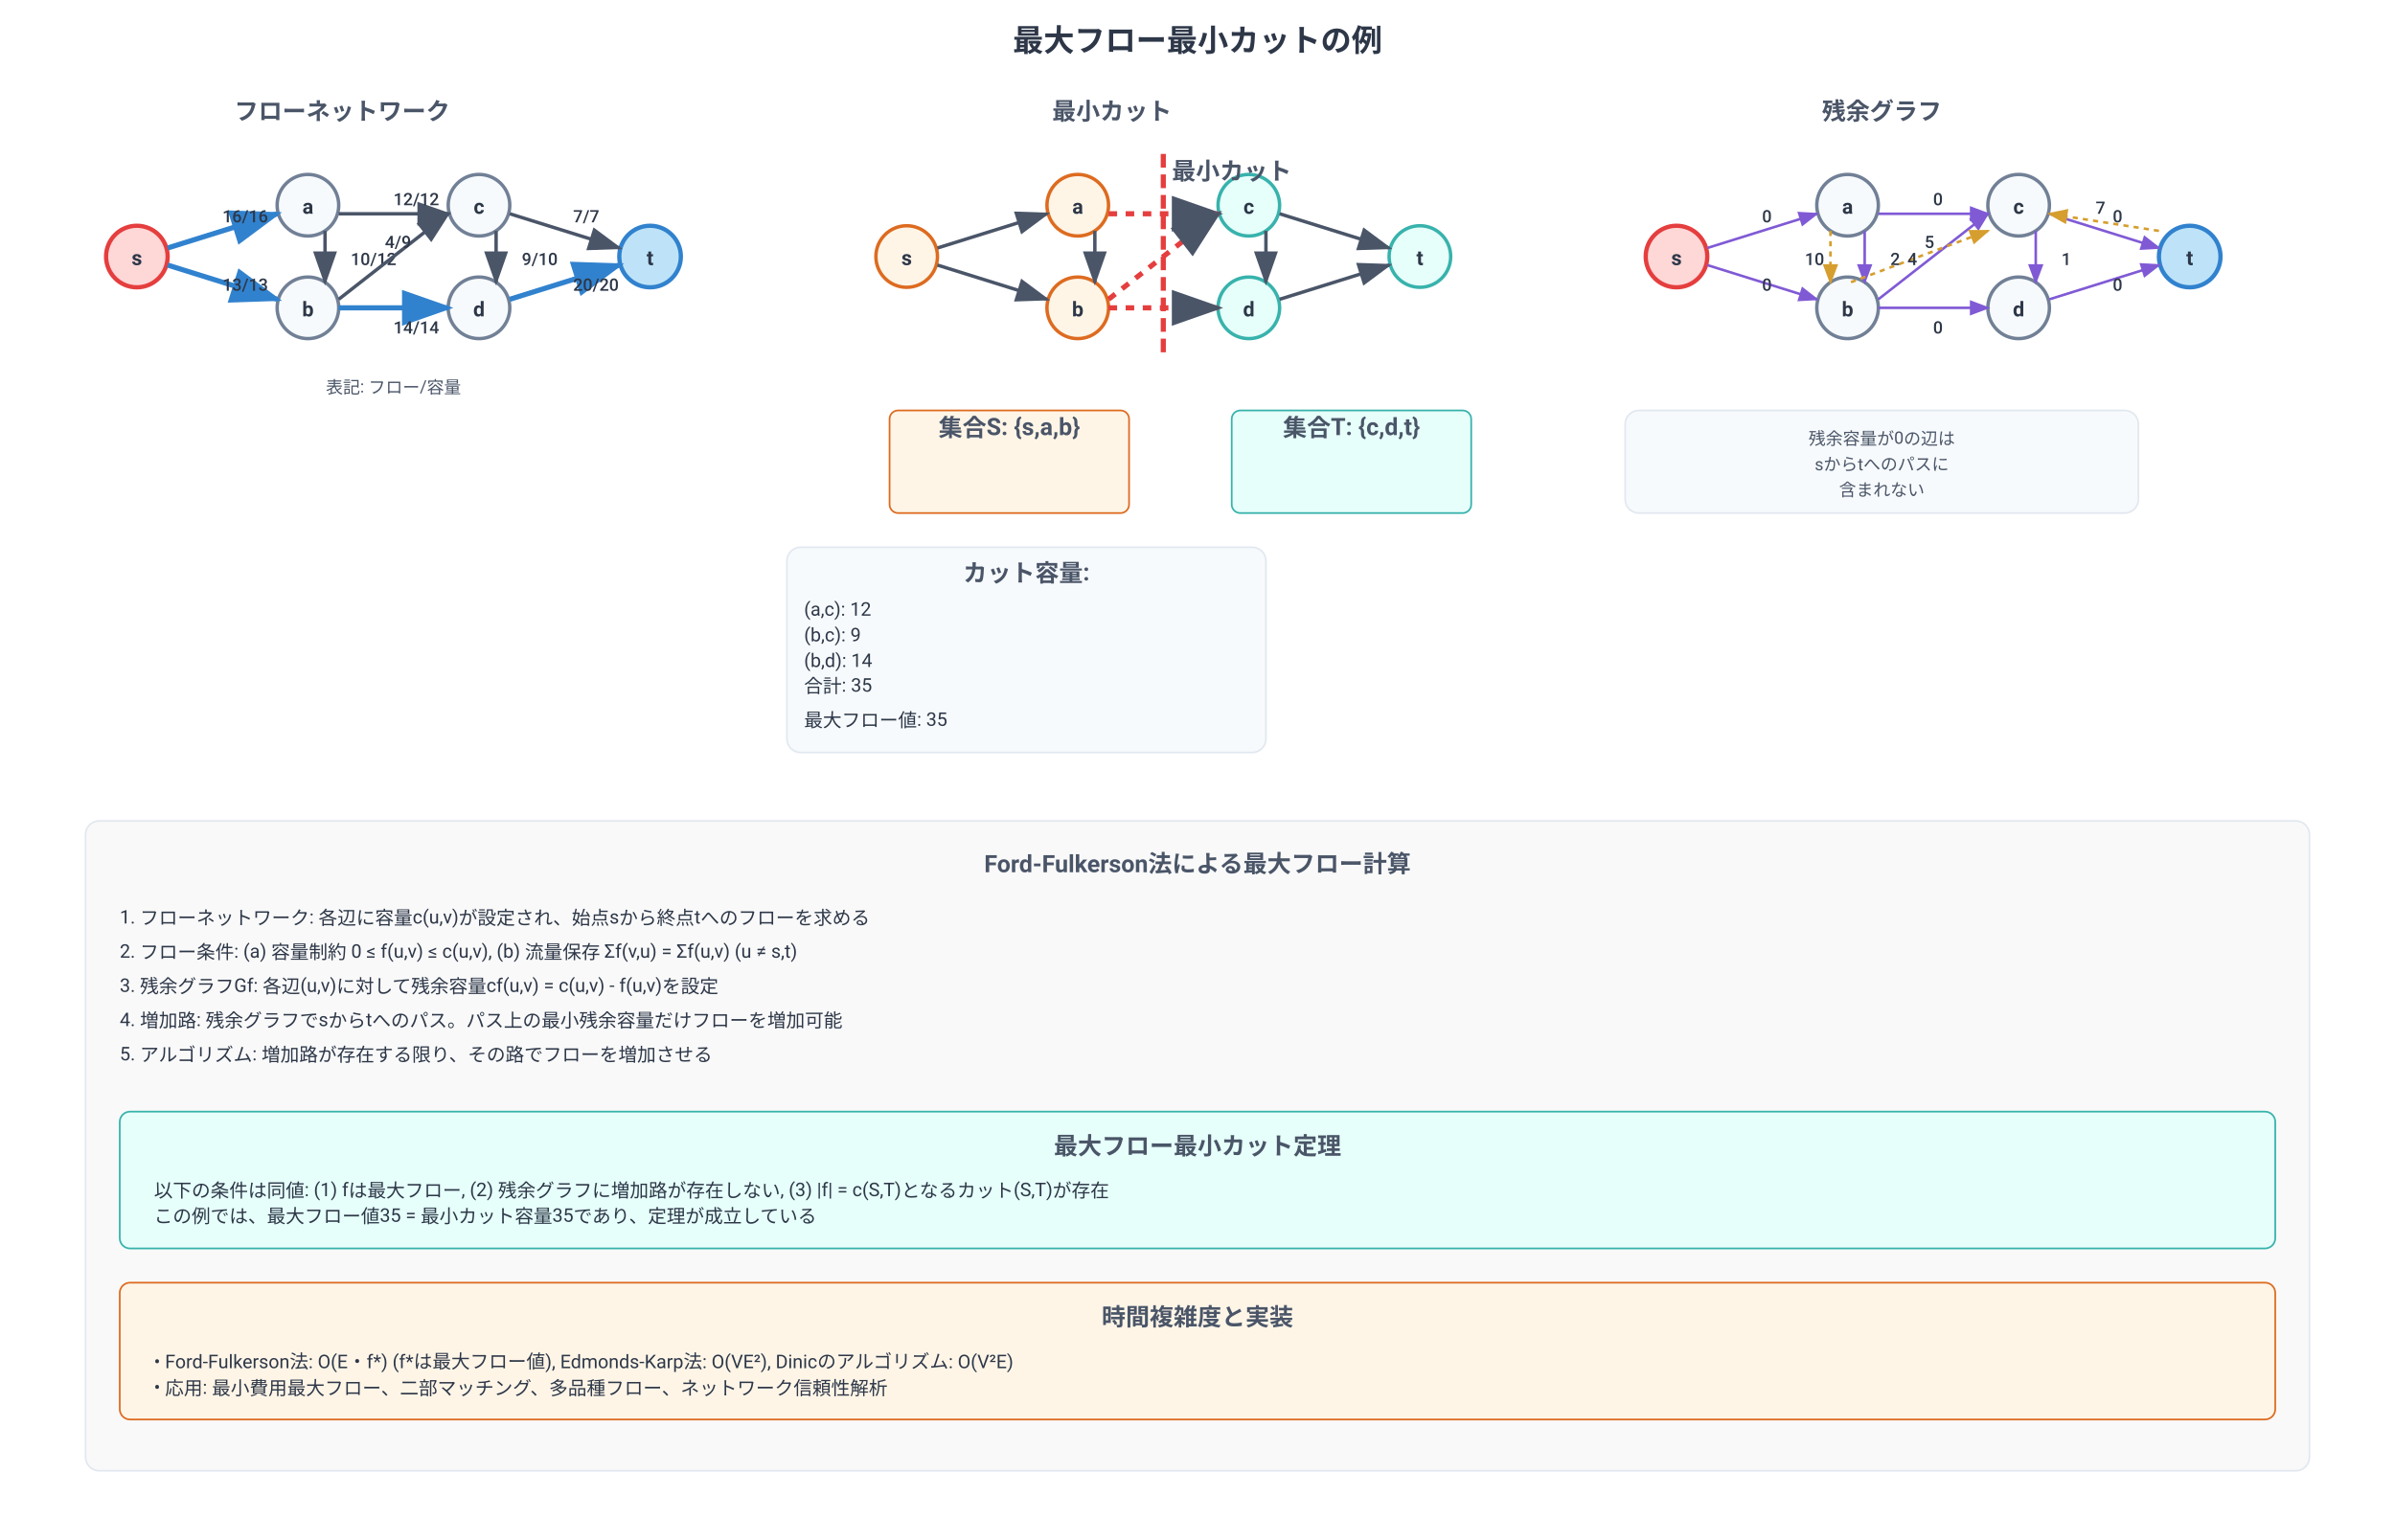
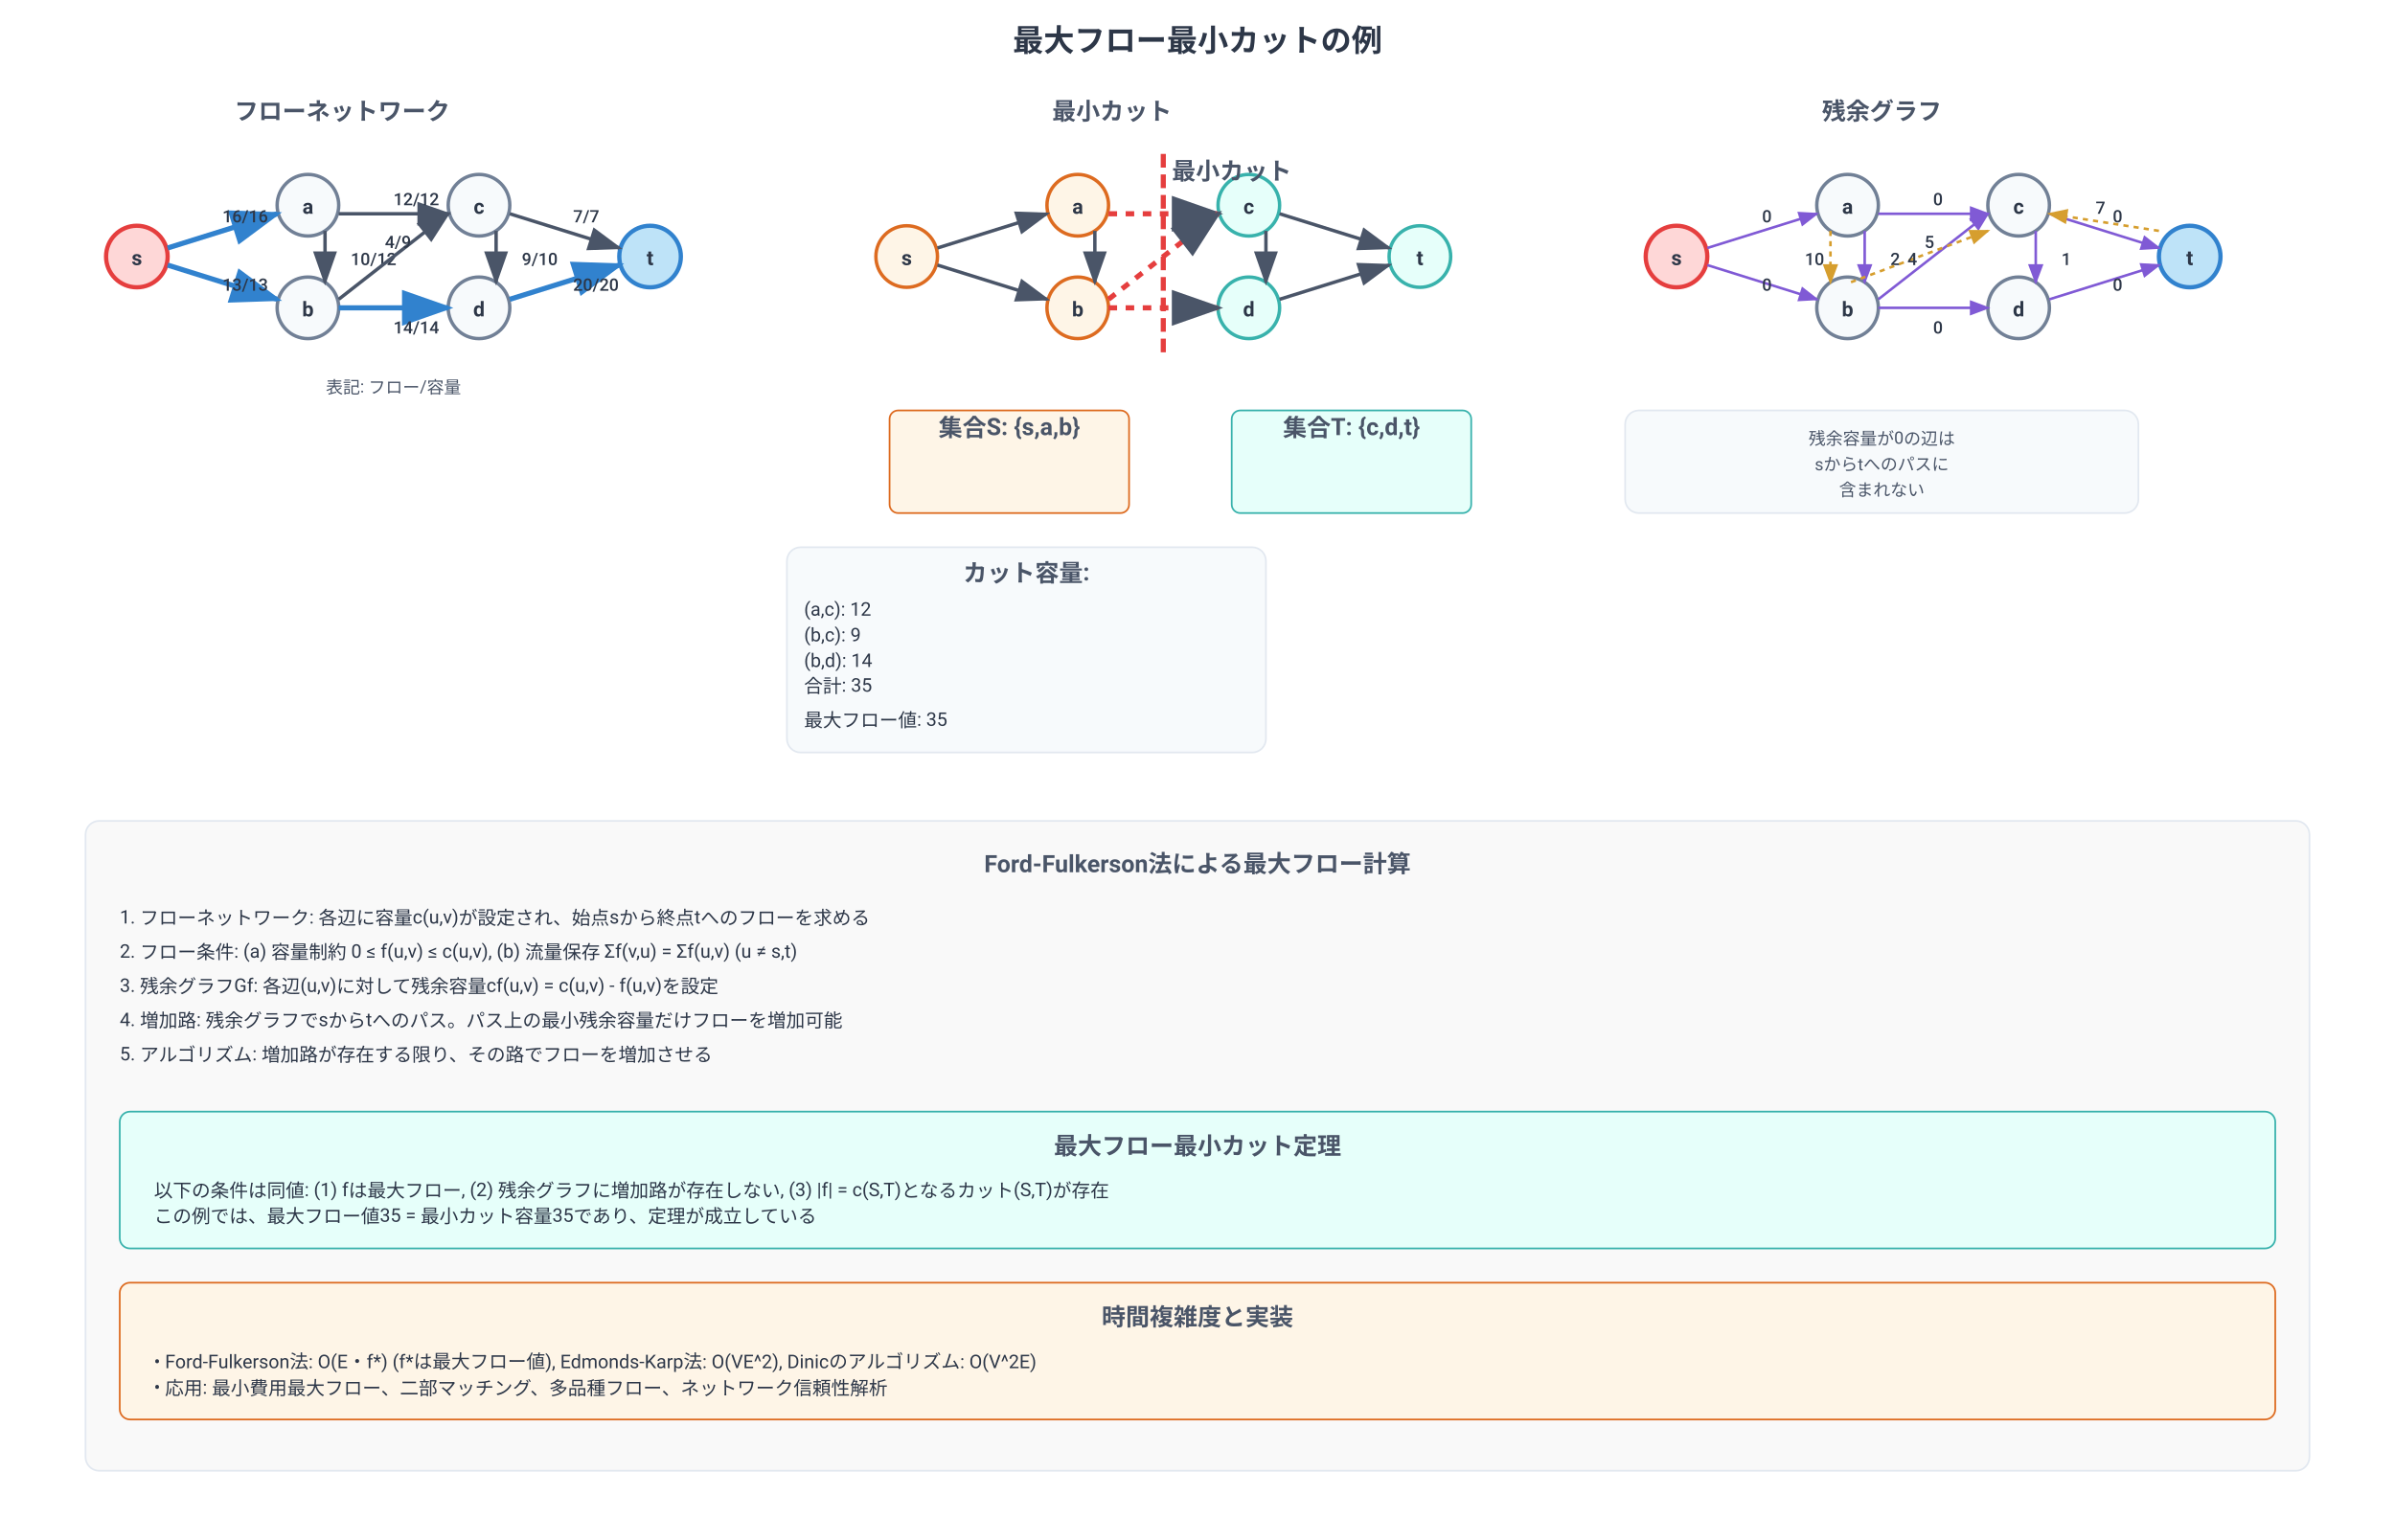
<svg xmlns="http://www.w3.org/2000/svg" viewBox="0 0 1400 900">
  <defs>
    <style>
      .title-text { font-family: -apple-system, BlinkMacSystemFont, 'Segoe UI', Roboto, 'Helvetica Neue', Arial, 'Noto Sans', sans-serif, 'Apple Color Emoji', 'Segoe UI Emoji', 'Segoe UI Symbol', 'Noto Color Emoji'; font-size: 18px; font-weight: 600; fill: #2d3748; }
      .section-title { font-family: -apple-system, BlinkMacSystemFont, 'Segoe UI', Roboto, 'Helvetica Neue', Arial, 'Noto Sans', sans-serif, 'Apple Color Emoji', 'Segoe UI Emoji', 'Segoe UI Symbol', 'Noto Color Emoji'; font-size: 14px; font-weight: 600; fill: #4a5568; }
      .node-text { font-family: -apple-system, BlinkMacSystemFont, 'Segoe UI', Roboto, 'Helvetica Neue', Arial, 'Noto Sans', sans-serif, 'Apple Color Emoji', 'Segoe UI Emoji', 'Segoe UI Symbol', 'Noto Color Emoji'; font-size: 12px; font-weight: 600; fill: #2d3748; }
      .flow-text { font-family: -apple-system, BlinkMacSystemFont, 'Segoe UI', Roboto, 'Helvetica Neue', Arial, 'Noto Sans', sans-serif, 'Apple Color Emoji', 'Segoe UI Emoji', 'Segoe UI Symbol', 'Noto Color Emoji'; font-size: 10px; font-weight: 500; fill: #2d3748; }
      .result-text { font-family: -apple-system, BlinkMacSystemFont, 'Segoe UI', Roboto, 'Helvetica Neue', Arial, 'Noto Sans', sans-serif, 'Apple Color Emoji', 'Segoe UI Emoji', 'Segoe UI Symbol', 'Noto Color Emoji'; font-size: 11px; font-weight: 400; fill: #2d3748; }
      .note-text { font-family: -apple-system, BlinkMacSystemFont, 'Segoe UI', Roboto, 'Helvetica Neue', Arial, 'Noto Sans', sans-serif, 'Apple Color Emoji', 'Segoe UI Emoji', 'Segoe UI Symbol', 'Noto Color Emoji'; font-size: 10px; font-weight: 400; fill: #4a5568; }
      .source-node { fill: #fed7d7; stroke: #e53e3e; stroke-width: 2.5; }
      .sink-node { fill: #bee3f8; stroke: #3182ce; stroke-width: 2.5; }
      .intermediate-node { fill: #f7fafc; stroke: #718096; stroke-width: 2; }
      .set-s-node { fill: #fef5e7; stroke: #dd6b20; stroke-width: 2; }
      .set-t-node { fill: #e6fffa; stroke: #38b2ac; stroke-width: 2; }
      .edge { stroke: #4a5568; stroke-width: 2; fill: none; }
      .flow-edge { stroke: #3182ce; stroke-width: 3; fill: none; }
      .cut-edge { stroke: #e53e3e; stroke-width: 3; stroke-dasharray: 5,5; fill: none; }
      .residual-edge { stroke: #805ad5; stroke-width: 1.5; fill: none; }
      .residual-back-edge { stroke: #d69e2e; stroke-width: 1.5; fill: none; stroke-dasharray: 3,3; }
    </style>
    <marker id="arrowhead" markerWidth="10" markerHeight="7" refX="9" refY="3.5" orient="auto">
      <polygon points="0 0, 10 3.5, 0 7" fill="#4a5568" />
    </marker>
    <marker id="flow-arrowhead" markerWidth="10" markerHeight="7" refX="9" refY="3.5" orient="auto">
      <polygon points="0 0, 10 3.5, 0 7" fill="#3182ce" />
    </marker>
    <marker id="residual-arrowhead" markerWidth="8" markerHeight="6" refX="7" refY="3" orient="auto">
      <polygon points="0 0, 8 3, 0 6" fill="#805ad5" />
    </marker>
    <marker id="residual-back-arrowhead" markerWidth="8" markerHeight="6" refX="7" refY="3" orient="auto">
      <polygon points="0 0, 8 3, 0 6" fill="#d69e2e" />
    </marker>
  </defs>
  <text x="700" y="30" text-anchor="middle" class="title-text">最大フロー最小カットの例</text>
  <g id="flow-network">
    <text x="200" y="70" text-anchor="middle" class="section-title">フローネットワーク</text>
    <circle cx="80" cy="150" r="18" class="source-node" />
    <text x="80" y="155" text-anchor="middle" class="node-text">s</text>
    <circle cx="180" cy="120" r="18" class="intermediate-node" />
    <text x="180" y="125" text-anchor="middle" class="node-text">a</text>
    <circle cx="180" cy="180" r="18" class="intermediate-node" />
    <text x="180" y="185" text-anchor="middle" class="node-text">b</text>
    <circle cx="280" cy="120" r="18" class="intermediate-node" />
    <text x="280" y="125" text-anchor="middle" class="node-text">c</text>
    <circle cx="280" cy="180" r="18" class="intermediate-node" />
    <text x="280" y="185" text-anchor="middle" class="node-text">d</text>
    <circle cx="380" cy="150" r="18" class="sink-node" />
    <text x="380" y="155" text-anchor="middle" class="node-text">t</text>
    <line x1="98" y1="145" x2="162" y2="125" class="flow-edge" marker-end="url(#flow-arrowhead)" />
    <text x="130" y="130" class="flow-text">16/16</text>
    <line x1="98" y1="155" x2="162" y2="175" class="flow-edge" marker-end="url(#flow-arrowhead)" />
    <text x="130" y="170" class="flow-text">13/13</text>
    <line x1="198" y1="125" x2="262" y2="125" class="edge" marker-end="url(#arrowhead)" />
    <text x="230" y="120" class="flow-text">12/12</text>
    <line x1="190" y1="135" x2="190" y2="165" class="edge" marker-end="url(#arrowhead)" />
    <text x="205" y="155" class="flow-text">10/12</text>
    <line x1="198" y1="175" x2="262" y2="125" class="edge" marker-end="url(#arrowhead)" />
    <text x="225" y="145" class="flow-text">4/9</text>
    <line x1="198" y1="180" x2="262" y2="180" class="flow-edge" marker-end="url(#flow-arrowhead)" />
    <text x="230" y="195" class="flow-text">14/14</text>
    <line x1="298" y1="125" x2="362" y2="145" class="edge" marker-end="url(#arrowhead)" />
    <text x="335" y="130" class="flow-text">7/7</text>
    <line x1="290" y1="135" x2="290" y2="165" class="edge" marker-end="url(#arrowhead)" />
    <text x="305" y="155" class="flow-text">9/10</text>
    <line x1="298" y1="175" x2="362" y2="155" class="flow-edge" marker-end="url(#flow-arrowhead)" />
    <text x="335" y="170" class="flow-text">20/20</text>
    <text x="230" y="230" text-anchor="middle" class="note-text">表記: フロー/容量</text>
  </g>
  <g id="minimum-cut">
    <text x="650" y="70" text-anchor="middle" class="section-title">最小カット</text>
    <circle cx="530" cy="150" r="18" class="set-s-node" />
    <text x="530" y="155" text-anchor="middle" class="node-text">s</text>
    <circle cx="630" cy="120" r="18" class="set-s-node" />
    <text x="630" y="125" text-anchor="middle" class="node-text">a</text>
    <circle cx="630" cy="180" r="18" class="set-s-node" />
    <text x="630" y="185" text-anchor="middle" class="node-text">b</text>
    <circle cx="730" cy="120" r="18" class="set-t-node" />
    <text x="730" y="125" text-anchor="middle" class="node-text">c</text>
    <circle cx="730" cy="180" r="18" class="set-t-node" />
    <text x="730" y="185" text-anchor="middle" class="node-text">d</text>
    <circle cx="830" cy="150" r="18" class="set-t-node" />
    <text x="830" y="155" text-anchor="middle" class="node-text">t</text>
    <line x1="680" y1="90" x2="680" y2="210" stroke="#e53e3e" stroke-width="3" stroke-dasharray="8,4" />
    <text x="685" y="105" class="section-title">最小カット</text>
    <line x1="548" y1="145" x2="612" y2="125" class="edge" marker-end="url(#arrowhead)" />
    <line x1="548" y1="155" x2="612" y2="175" class="edge" marker-end="url(#arrowhead)" />
    <line x1="648" y1="125" x2="712" y2="125" class="cut-edge" marker-end="url(#arrowhead)" />
    <line x1="640" y1="135" x2="640" y2="165" class="edge" marker-end="url(#arrowhead)" />
    <line x1="648" y1="175" x2="712" y2="125" class="cut-edge" marker-end="url(#arrowhead)" />
    <line x1="648" y1="180" x2="712" y2="180" class="cut-edge" marker-end="url(#arrowhead)" />
    <line x1="748" y1="125" x2="812" y2="145" class="edge" marker-end="url(#arrowhead)" />
    <line x1="740" y1="135" x2="740" y2="165" class="edge" marker-end="url(#arrowhead)" />
    <line x1="748" y1="175" x2="812" y2="155" class="edge" marker-end="url(#arrowhead)" />
    <rect x="520" y="240" width="140" height="60" fill="#fef5e7" stroke="#dd6b20" stroke-width="1" rx="5" />
    <text x="590" y="255" text-anchor="middle" class="section-title">集合S: {s,a,b}</text>
    <rect x="720" y="240" width="140" height="60" fill="#e6fffa" stroke="#38b2ac" stroke-width="1" rx="5" />
    <text x="790" y="255" text-anchor="middle" class="section-title">集合T: {c,d,t}</text>
    <rect x="460" y="320" width="280" height="120" fill="#f7fafc" stroke="#e2e8f0" stroke-width="1" rx="8" />
    <text x="600" y="340" text-anchor="middle" class="section-title">カット容量:</text>
    <text x="470" y="360" class="result-text">(a,c): 12</text>
    <text x="470" y="375" class="result-text">(b,c): 9</text>
    <text x="470" y="390" class="result-text">(b,d): 14</text>
    <text x="470" y="405" class="result-text">合計: 35</text>
    <text x="470" y="425" class="result-text">最大フロー値: 35</text>
  </g>
  <g id="residual-graph">
    <text x="1100" y="70" text-anchor="middle" class="section-title">残余グラフ</text>
    <circle cx="980" cy="150" r="18" class="source-node" />
    <text x="980" y="155" text-anchor="middle" class="node-text">s</text>
    <circle cx="1080" cy="120" r="18" class="intermediate-node" />
    <text x="1080" y="125" text-anchor="middle" class="node-text">a</text>
    <circle cx="1080" cy="180" r="18" class="intermediate-node" />
    <text x="1080" y="185" text-anchor="middle" class="node-text">b</text>
    <circle cx="1180" cy="120" r="18" class="intermediate-node" />
    <text x="1180" y="125" text-anchor="middle" class="node-text">c</text>
    <circle cx="1180" cy="180" r="18" class="intermediate-node" />
    <text x="1180" y="185" text-anchor="middle" class="node-text">d</text>
    <circle cx="1280" cy="150" r="18" class="sink-node" />
    <text x="1280" y="155" text-anchor="middle" class="node-text">t</text>
    <line x1="998" y1="145" x2="1062" y2="125" class="residual-edge" marker-end="url(#residual-arrowhead)" />
    <text x="1030" y="130" class="flow-text">0</text>
    <line x1="998" y1="155" x2="1062" y2="175" class="residual-edge" marker-end="url(#residual-arrowhead)" />
    <text x="1030" y="170" class="flow-text">0</text>
    <line x1="1098" y1="125" x2="1162" y2="125" class="residual-edge" marker-end="url(#residual-arrowhead)" />
    <text x="1130" y="120" class="flow-text">0</text>
    <line x1="1090" y1="135" x2="1090" y2="165" class="residual-edge" marker-end="url(#residual-arrowhead)" />
    <text x="1105" y="155" class="flow-text">2</text>
    <line x1="1070" y1="135" x2="1070" y2="165" class="residual-back-edge" marker-end="url(#residual-back-arrowhead)" />
    <text x="1055" y="155" class="flow-text">10</text>
    <line x1="1098" y1="175" x2="1162" y2="125" class="residual-edge" marker-end="url(#residual-arrowhead)" />
    <text x="1125" y="145" class="flow-text">5</text>
    <line x1="1082" y1="165" x2="1162" y2="135" class="residual-back-edge" marker-end="url(#residual-back-arrowhead)" />
    <text x="1115" y="155" class="flow-text">4</text>
    <line x1="1098" y1="180" x2="1162" y2="180" class="residual-edge" marker-end="url(#residual-arrowhead)" />
    <text x="1130" y="195" class="flow-text">0</text>
    <line x1="1198" y1="125" x2="1262" y2="145" class="residual-edge" marker-end="url(#residual-arrowhead)" />
    <text x="1235" y="130" class="flow-text">0</text>
    <line x1="1262" y1="135" x2="1198" y2="125" class="residual-back-edge" marker-end="url(#residual-back-arrowhead)" />
    <text x="1225" y="125" class="flow-text">7</text>
    <line x1="1190" y1="135" x2="1190" y2="165" class="residual-edge" marker-end="url(#residual-arrowhead)" />
    <text x="1205" y="155" class="flow-text">1</text>
    <line x1="1198" y1="175" x2="1262" y2="155" class="residual-edge" marker-end="url(#residual-arrowhead)" />
    <text x="1235" y="170" class="flow-text">0</text>
    <rect x="950" y="240" width="300" height="60" fill="#f7fafc" stroke="#e2e8f0" stroke-width="1" rx="8" />
    <text x="1100" y="260" text-anchor="middle" class="note-text">残余容量が0の辺は</text>
    <text x="1100" y="275" text-anchor="middle" class="note-text">sからtへのパスに</text>
    <text x="1100" y="290" text-anchor="middle" class="note-text">含まれない</text>
  </g>
  <rect x="50" y="480" width="1300" height="380" fill="#f9f9f9" stroke="#e2e8f0" stroke-width="1" rx="8" />
  <text x="700" y="510" text-anchor="middle" class="section-title">Ford-Fulkerson法による最大フロー計算</text>
  <text x="70" y="540" class="result-text">1. フローネットワーク: 各辺に容量c(u,v)が設定され、始点sから終点tへのフローを求める</text>
  <text x="70" y="560" class="result-text">2. フロー条件: (a) 容量制約 0 ≤ f(u,v) ≤ c(u,v), (b) 流量保存 Σf(v,u) = Σf(u,v) (u ≠ s,t)</text>
  <text x="70" y="580" class="result-text">3. 残余グラフGf: 各辺(u,v)に対して残余容量cf(u,v) = c(u,v) - f(u,v)を設定</text>
  <text x="70" y="600" class="result-text">4. 増加路: 残余グラフでsからtへのパス。パス上の最小残余容量だけフローを増加可能</text>
  <text x="70" y="620" class="result-text">5. アルゴリズム: 増加路が存在する限り、その路でフローを増加させる</text>
  <rect x="70" y="650" width="1260" height="80" fill="#e6fffa" stroke="#38b2ac" stroke-width="1" rx="6" />
  <text x="700" y="675" text-anchor="middle" class="section-title">最大フロー最小カット定理</text>
  <text x="90" y="700" class="result-text">以下の条件は同値: (1) fは最大フロー, (2) 残余グラフに増加路が存在しない, (3) |f| = c(S,T)となるカット(S,T)が存在</text>
  <text x="90" y="715" class="result-text">この例では、最大フロー値35 = 最小カット容量35であり、定理が成立している</text>
  <rect x="70" y="750" width="1260" height="80" fill="#fef5e7" stroke="#dd6b20" stroke-width="1" rx="6" />
  <text x="700" y="775" text-anchor="middle" class="section-title">時間複雑度と実装</text>
-   <text x="90" y="800" class="result-text">• Ford-Fulkerson法: O(E・f*) (f*は最大フロー値), Edmonds-Karp法: O(VE²), Dinicのアルゴリズム: O(V²E)</text>
+   <text x="90" y="800" class="result-text">• Ford-Fulkerson法: O(E・f*) (f*は最大フロー値), Edmonds-Karp法: O(VE^2), Dinicのアルゴリズム: O(V^2E)</text>
  <text x="90" y="815" class="result-text">• 応用: 最小費用最大フロー、二部マッチング、多品種フロー、ネットワーク信頼性解析</text>
</svg>
